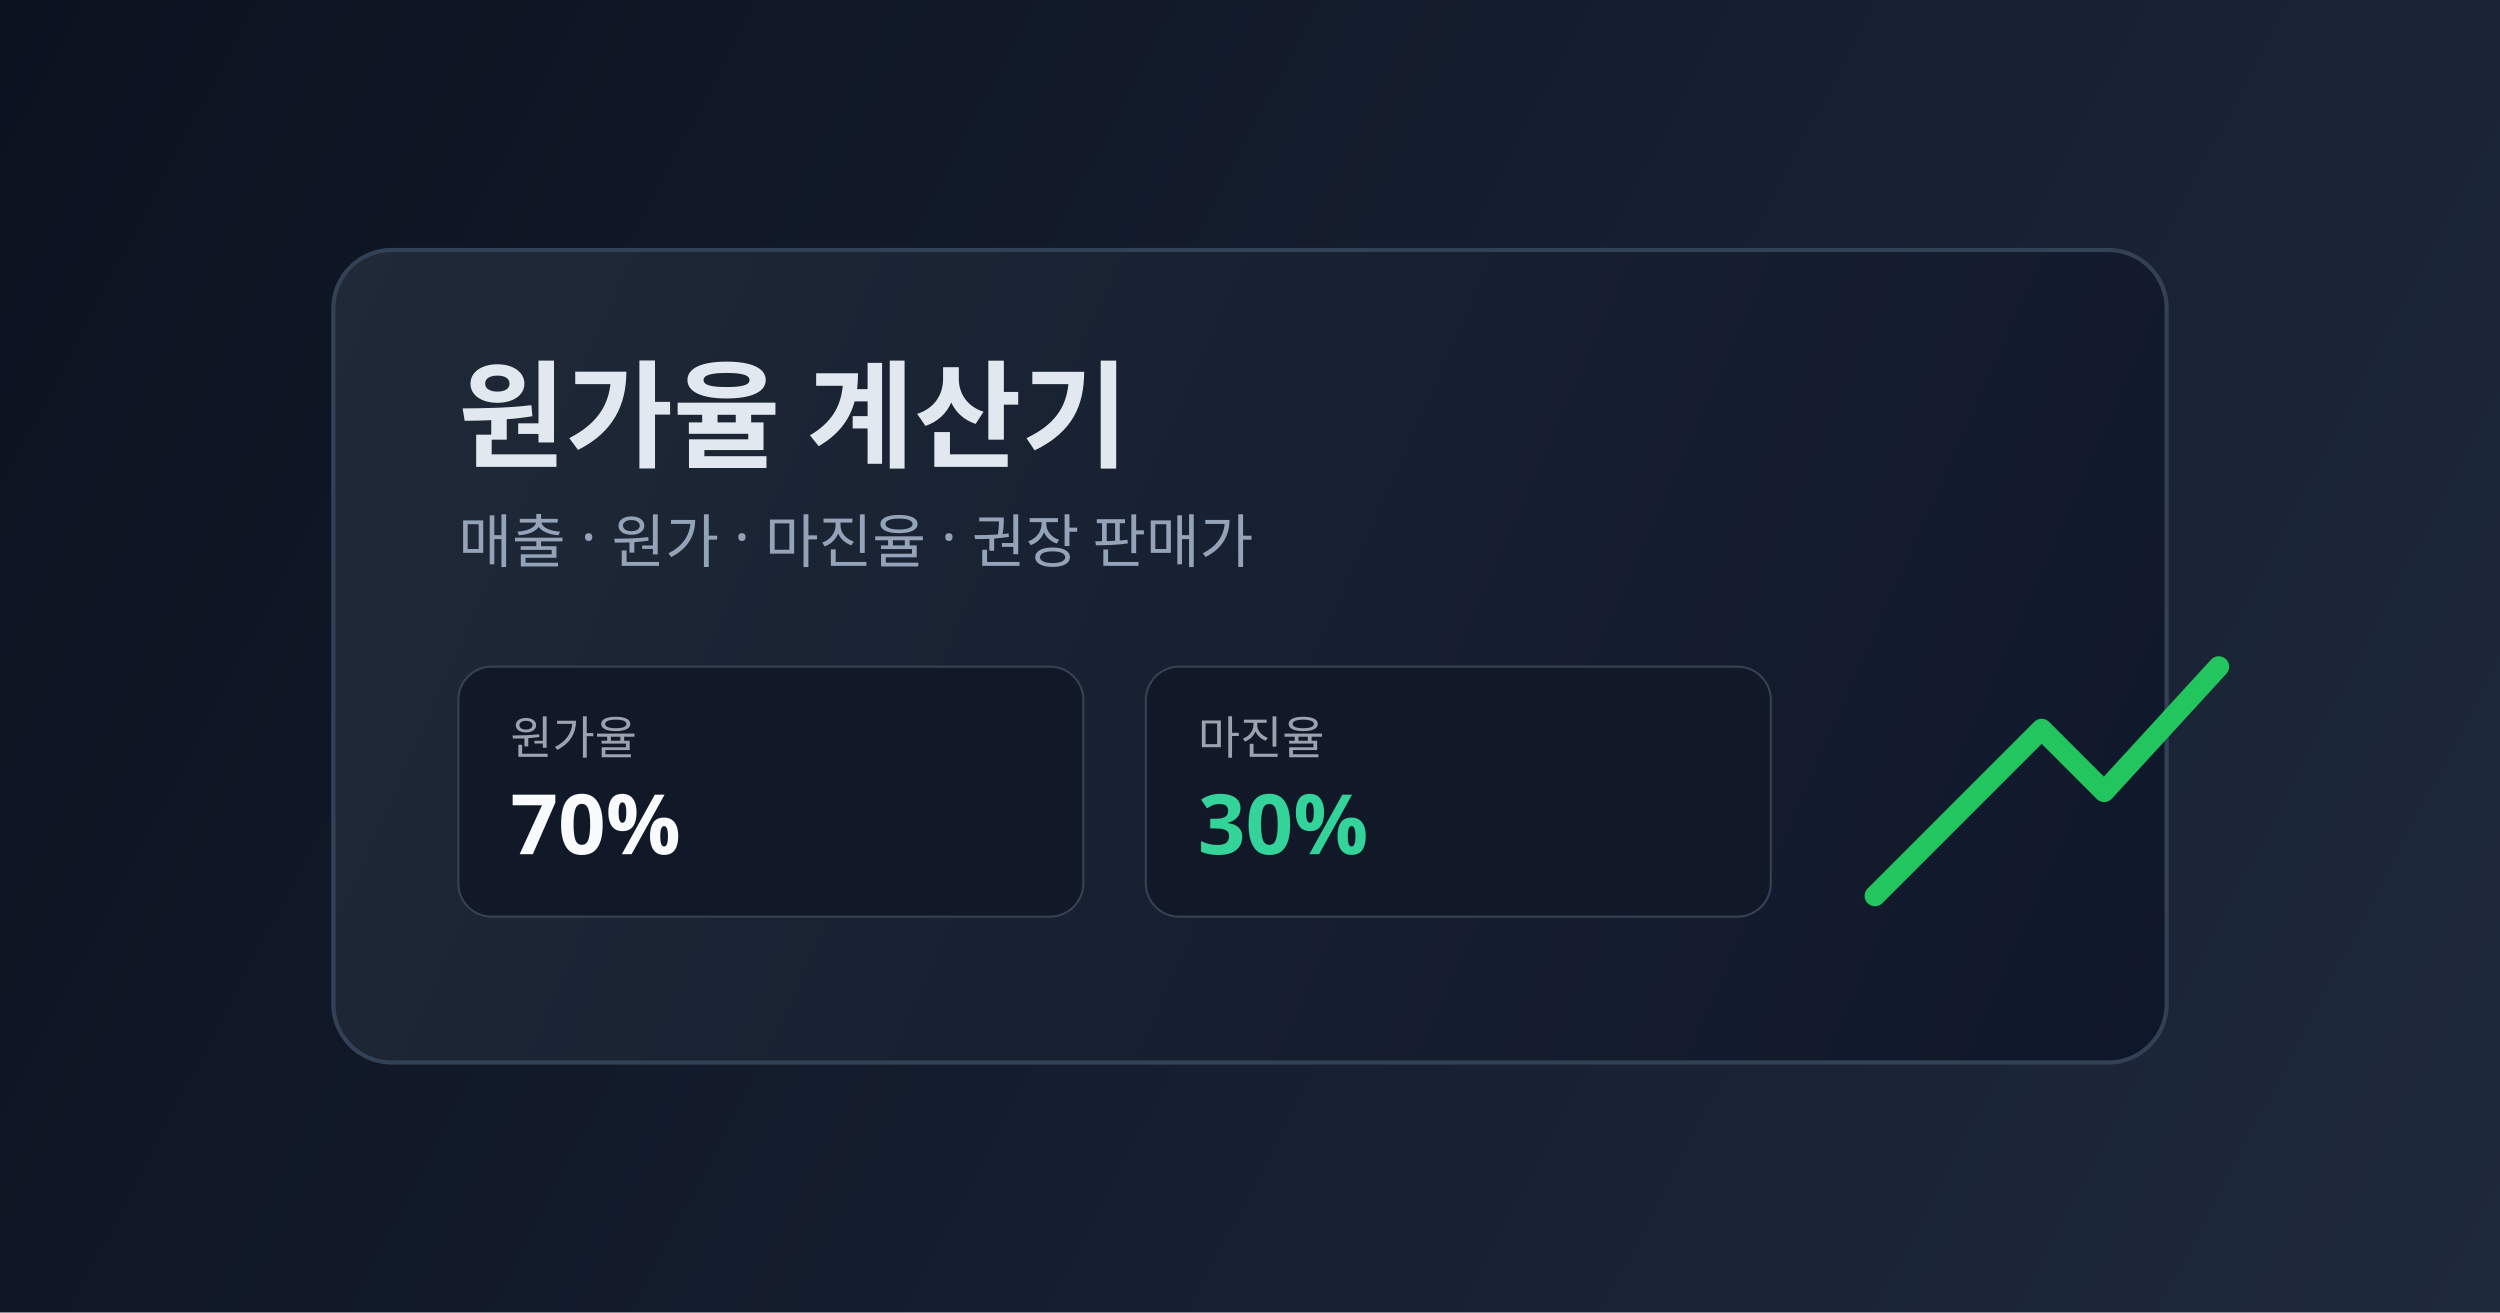
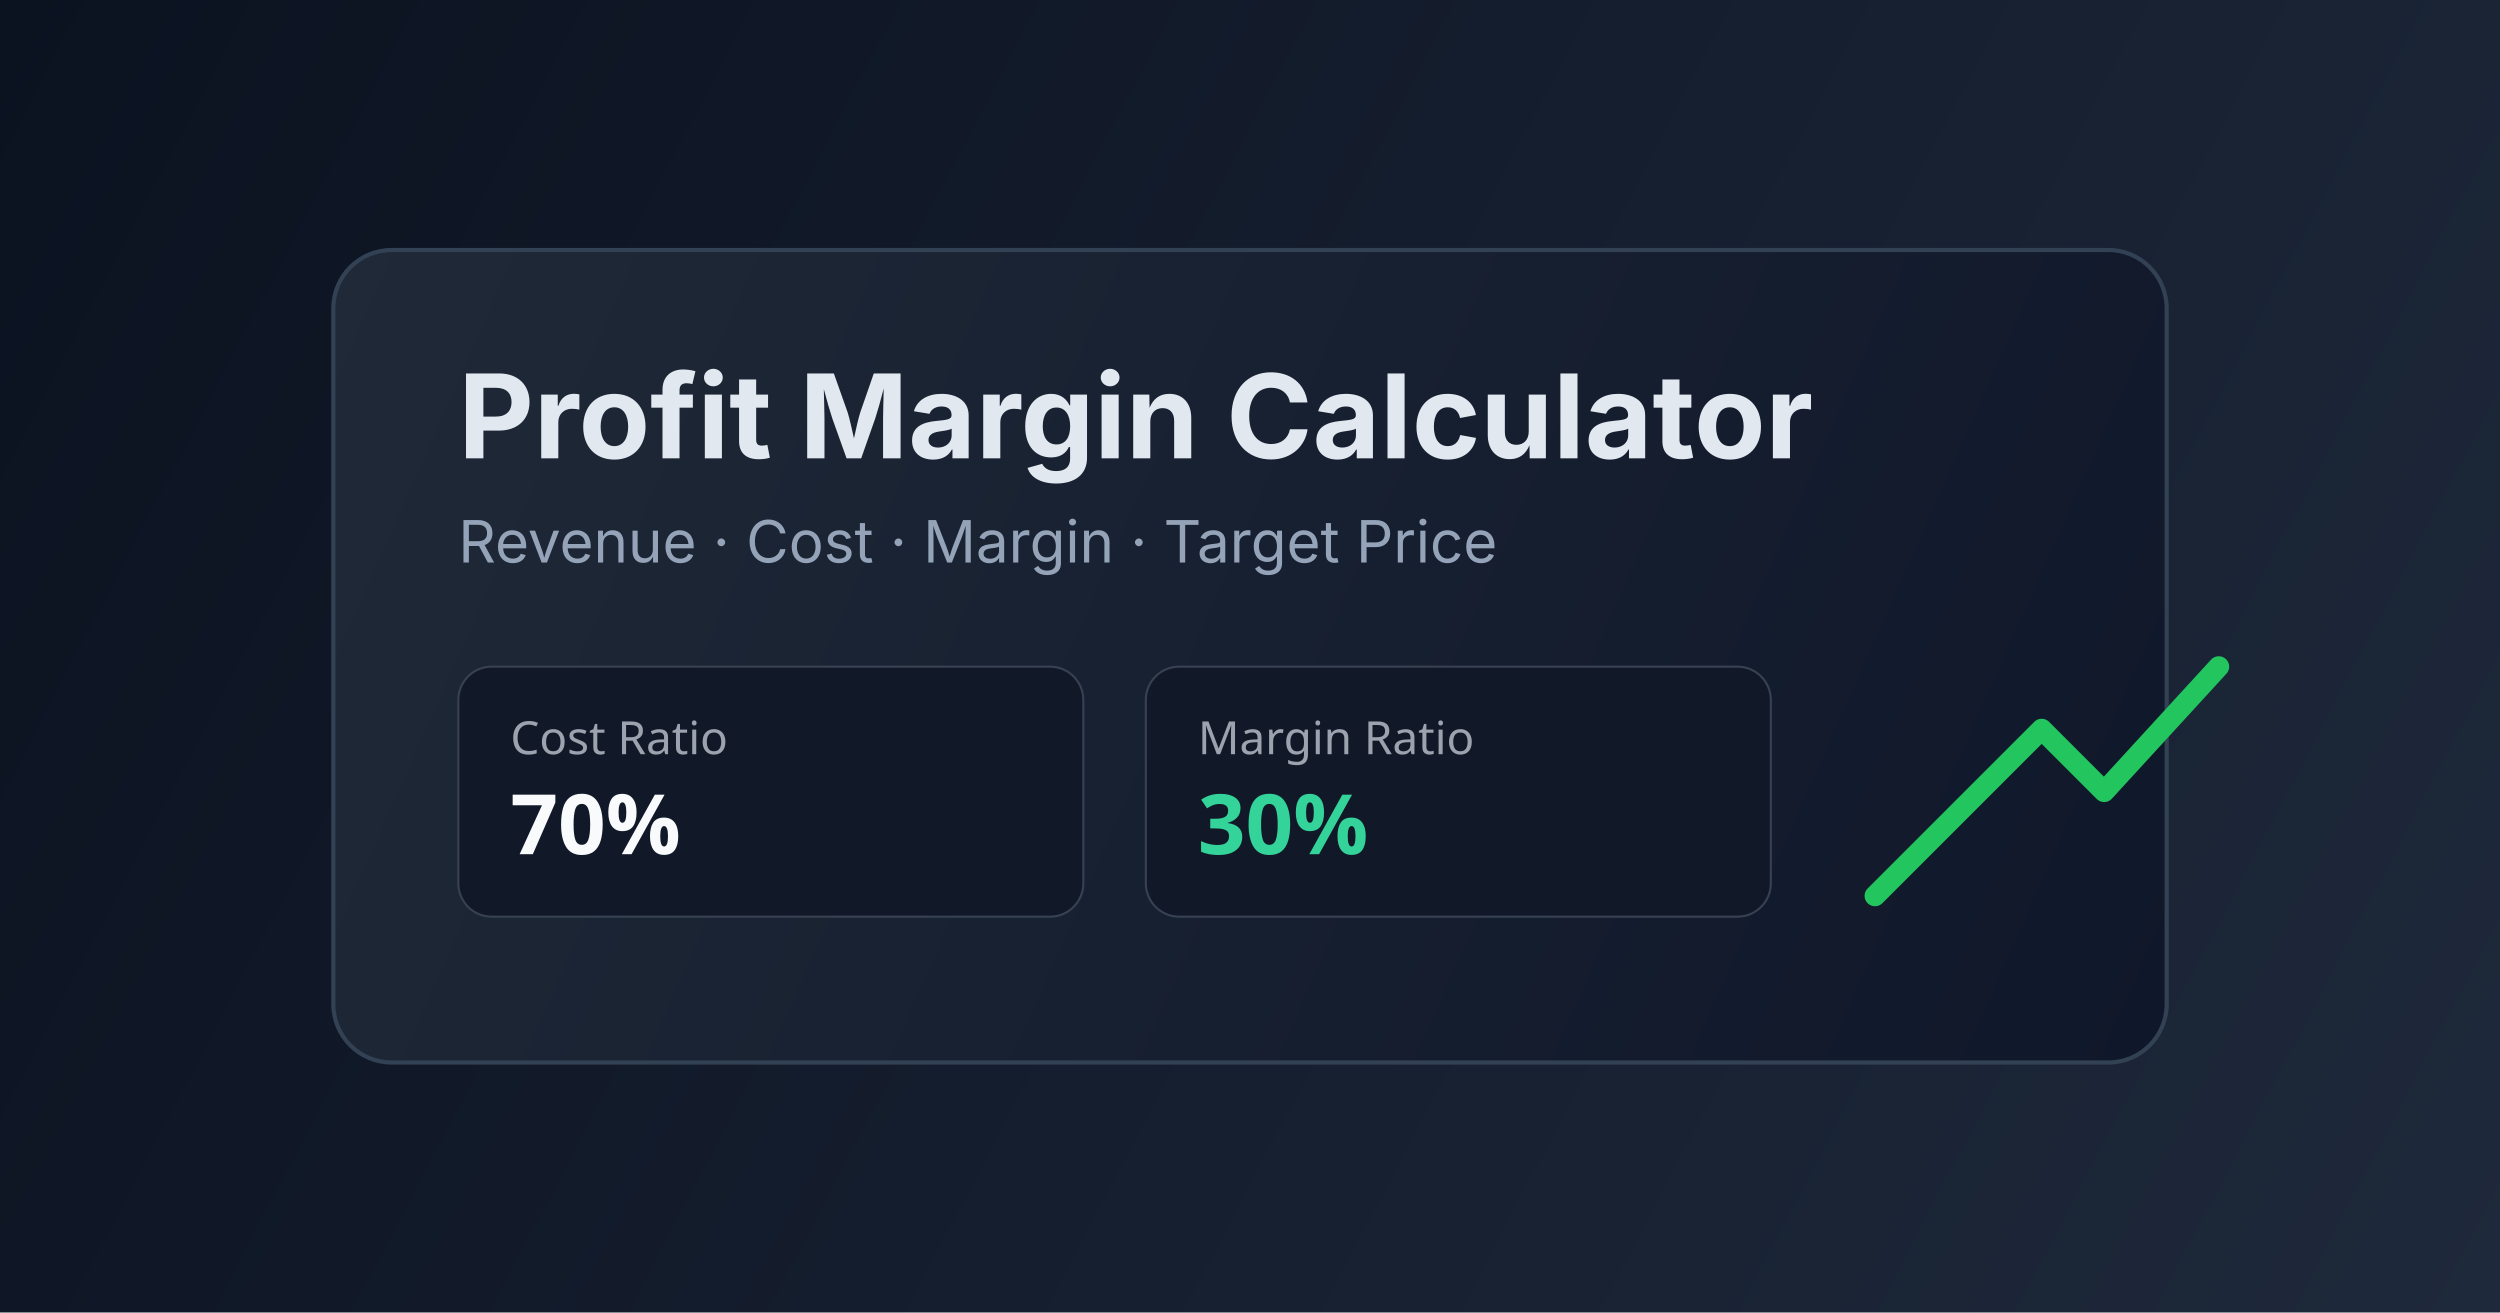
<svg xmlns="http://www.w3.org/2000/svg" width="1200" height="630" viewBox="0 0 1200 630" fill="none">
  <defs>
    <linearGradient id="bg" x1="0" y1="0" x2="1200" y2="630" gradientUnits="userSpaceOnUse">
      <stop stop-color="#0B1220" />
      <stop offset="1" stop-color="#1E293B" />
    </linearGradient>
    <linearGradient id="card" x1="160" y1="120" x2="1040" y2="510" gradientUnits="userSpaceOnUse">
      <stop stop-color="#1F2937" />
      <stop offset="1" stop-color="#0F172A" />
    </linearGradient>
  </defs>
  <rect width="1200" height="630" fill="url(#bg)" />
  <rect x="160" y="120" width="880" height="390" rx="28" fill="url(#card)" stroke="#334155" stroke-width="2" />
-   <text x="220" y="220" fill="#E2E8F0" font-size="56" font-family="Pretendard, Apple SD Gothic Neo, sans-serif" font-weight="700">원가율 계산기</text>
-   <text x="220" y="270" fill="#94A3B8" font-size="28" font-family="Pretendard, Apple SD Gothic Neo, sans-serif">매출 · 원가 · 마진율 · 권장 판매가</text>
+   <text x="220" y="220" fill="#E2E8F0" font-size="56" font-family="Inter, Arial, sans-serif" font-weight="700">Profit Margin Calculator</text>
+   <text x="220" y="270" fill="#94A3B8" font-size="28" font-family="Inter, Arial, sans-serif">Revenue · Cost · Margin · Target Price</text>
  <rect x="220" y="320" width="300" height="120" rx="16" fill="#111827" stroke="#374151" />
-   <text x="245" y="362" fill="#9CA3AF" font-size="22" font-family="sans-serif">원가율</text>
+   <text x="245" y="362" fill="#9CA3AF" font-size="22" font-family="sans-serif">Cost Ratio</text>
  <text x="245" y="410" fill="#F8FAFC" font-size="40" font-family="sans-serif" font-weight="700">70%</text>
  <rect x="550" y="320" width="300" height="120" rx="16" fill="#111827" stroke="#374151" />
-   <text x="575" y="362" fill="#9CA3AF" font-size="22" font-family="sans-serif">마진율</text>
+   <text x="575" y="362" fill="#9CA3AF" font-size="22" font-family="sans-serif">Margin Ratio</text>
  <text x="575" y="410" fill="#34D399" font-size="40" font-family="sans-serif" font-weight="700">30%</text>
  <path d="M900 430 L980 350 L1010 380 L1065 320" stroke="#22C55E" stroke-width="10" stroke-linecap="round" stroke-linejoin="round" />
</svg>
